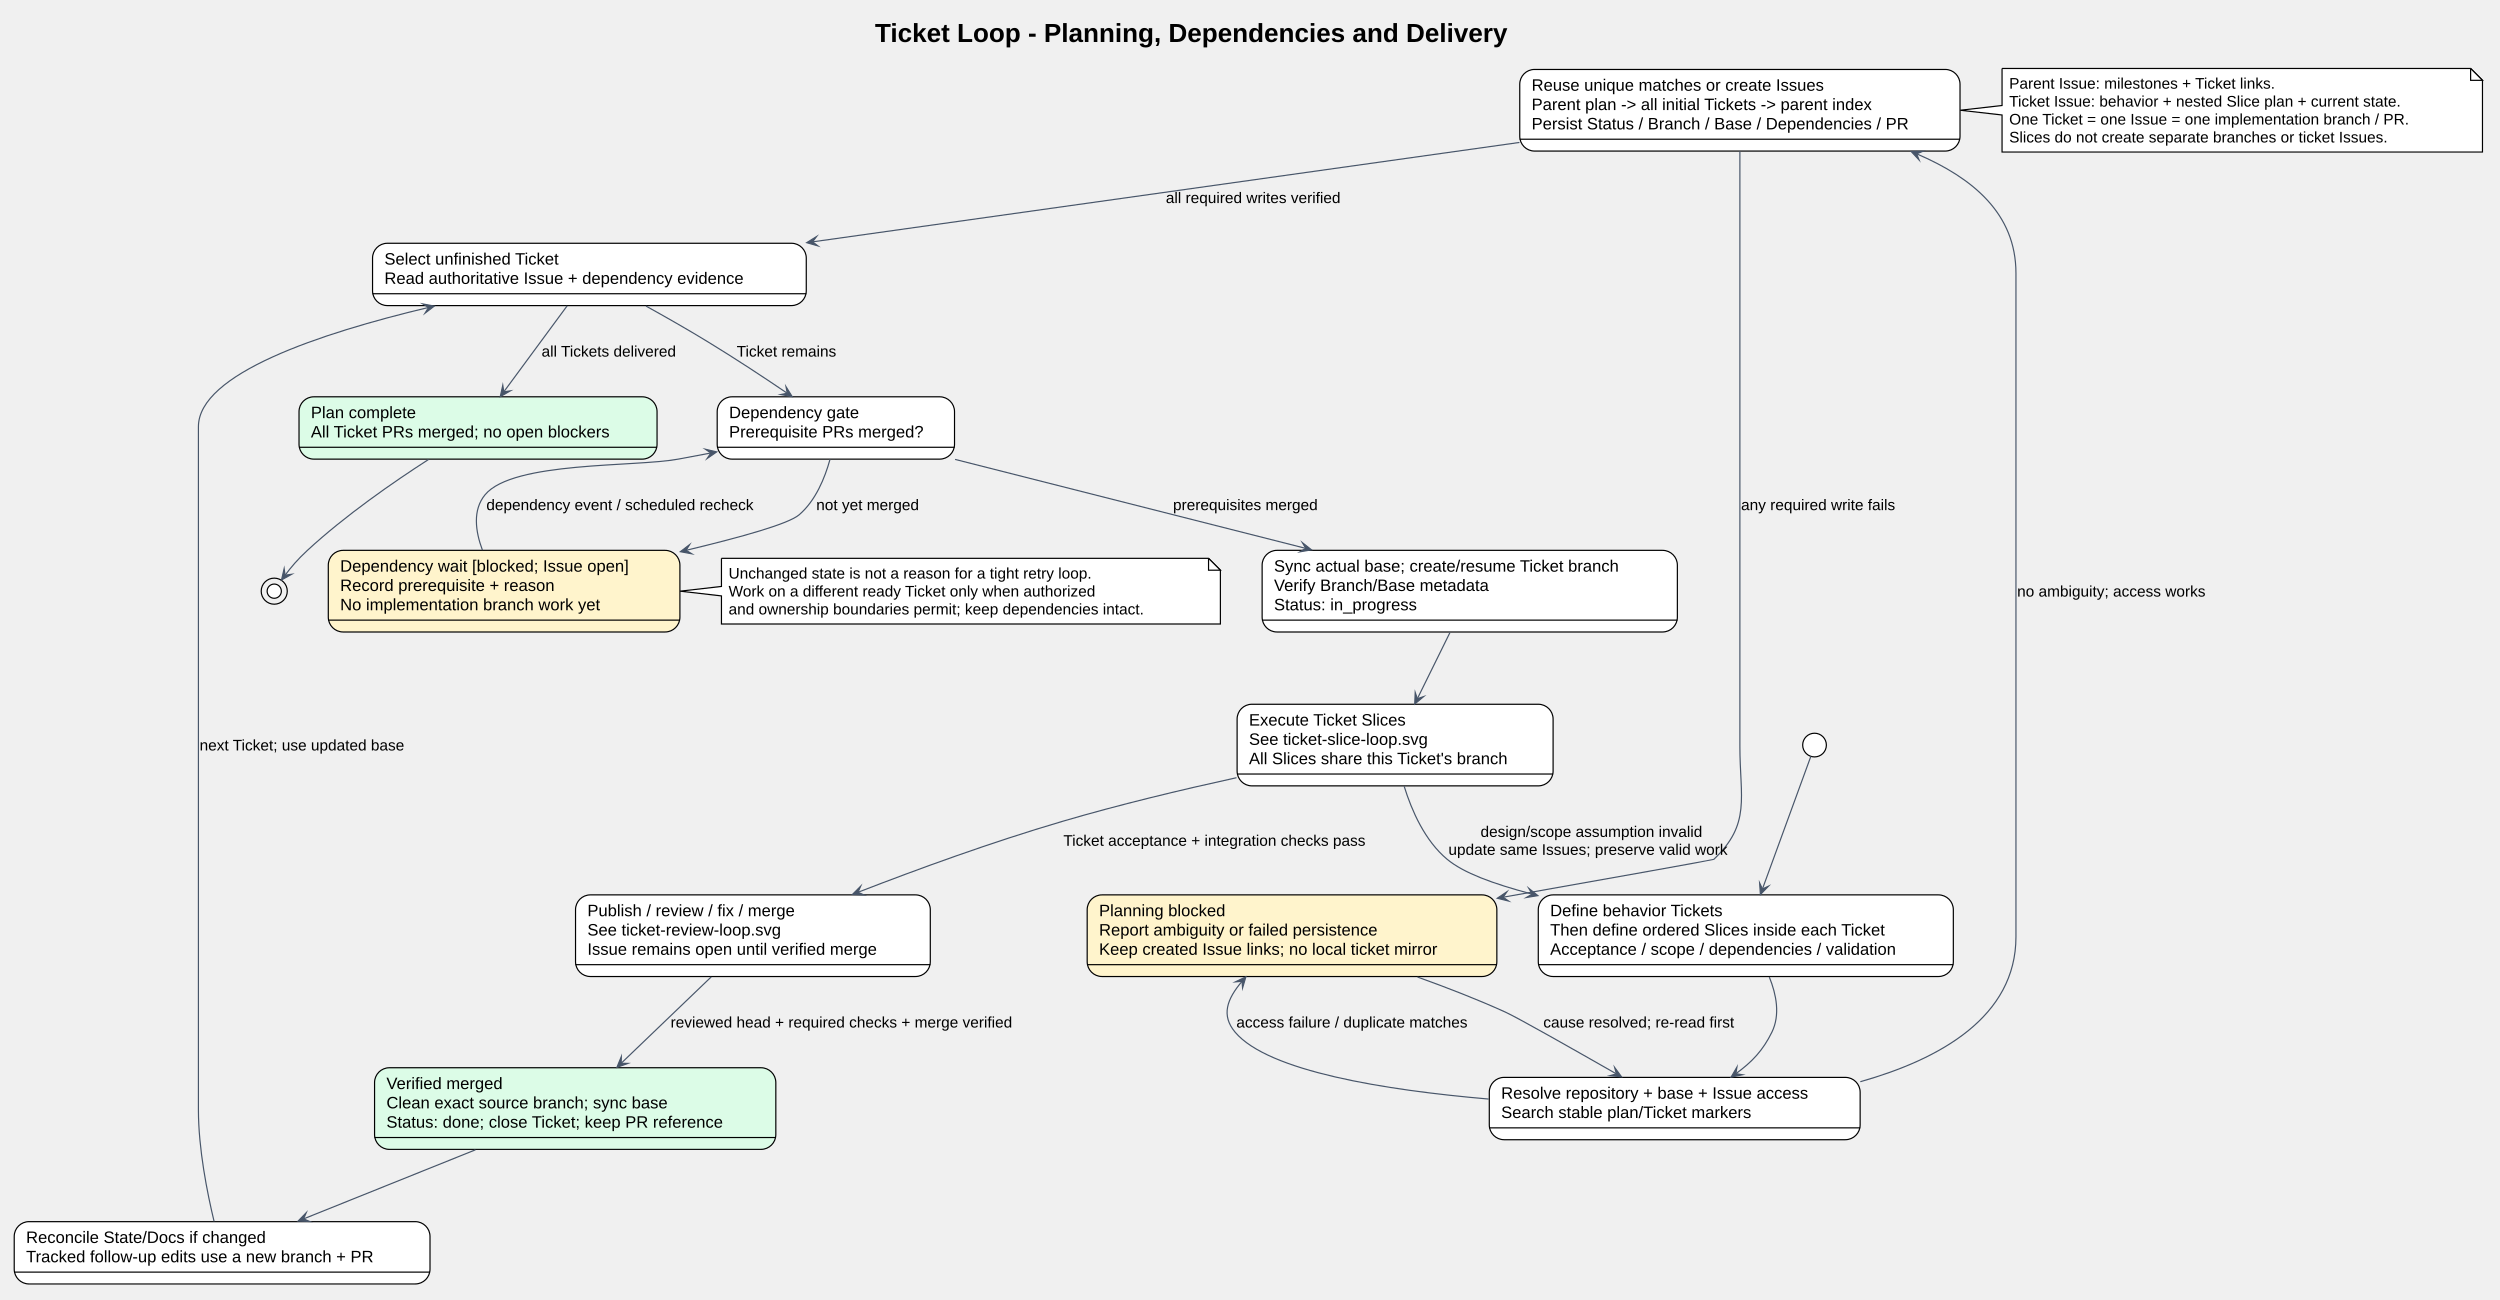
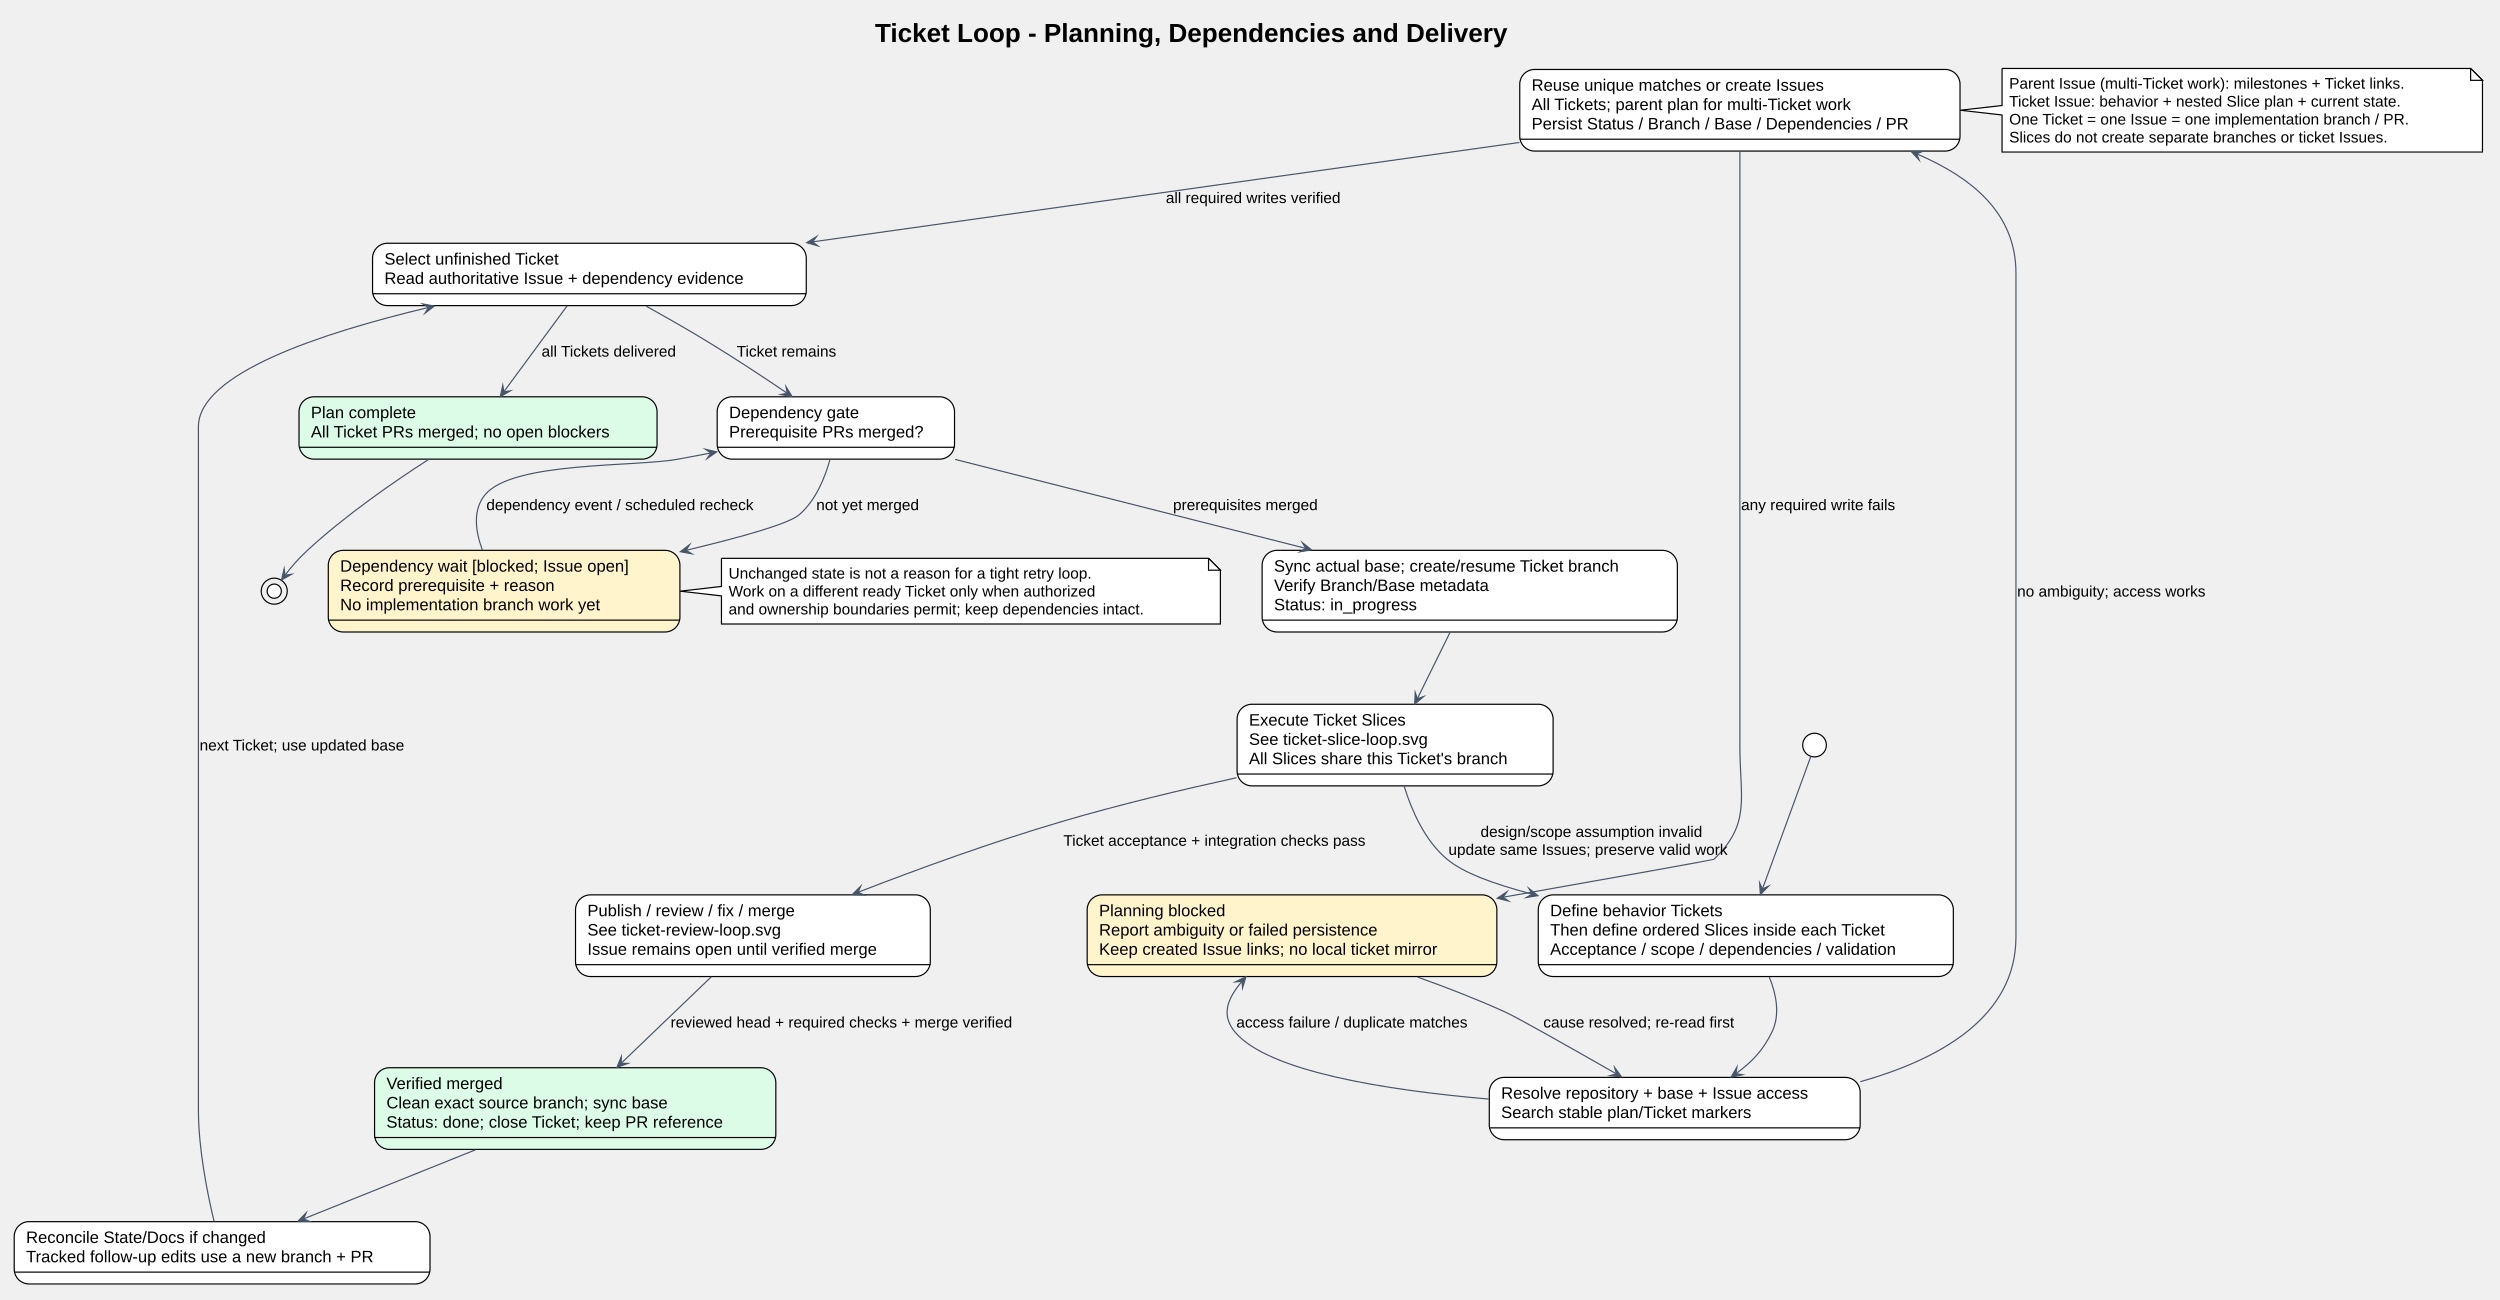
<svg xmlns="http://www.w3.org/2000/svg" contentStyleType="text/css" data-diagram-type="STATE" height="1097px" preserveAspectRatio="none" style="width:2110px;height:1097px;background:#FFFFFF;" version="1.1" viewBox="0 0 2110 1097" width="2110px" zoomAndPan="magnify">
  <defs />
  <g>
    <g class="title" data-source-line="5">
      <text fill="#000000" font-family="Arial" font-size="22" font-weight="700" lengthAdjust="spacing" textLength="631.297" x="738.455" y="35.421">Ticket Loop - Planning, Dependencies and Delivery</text>
    </g>
    <g class="entity" data-qualified-name="plan" data-source-line="7" id="ent0001">
      <rect fill="#FFFFFF" height="68.891" rx="12.5" ry="12.5" style="stroke:#000000;stroke-width:1;" width="350.299" x="1298.31" y="755.289" />
      <line style="stroke:#000000;stroke-width:1;" x1="1298.31" x2="1648.609" y1="814.18" y2="814.18" />
      <text fill="#000000" font-family="Arial" font-size="14" lengthAdjust="spacing" textLength="165.69" x="1308.31" y="773.284">Define behavior Tickets</text>
      <text fill="#000000" font-family="Arial" font-size="14" lengthAdjust="spacing" textLength="318.322" x="1308.31" y="789.581">Then define ordered Slices inside each Ticket</text>
      <text fill="#000000" font-family="Arial" font-size="14" lengthAdjust="spacing" textLength="330.299" x="1308.31" y="805.878">Acceptance / scope / dependencies / validation</text>
    </g>
    <g class="entity" data-qualified-name="lookup" data-source-line="8" id="ent0002">
      <rect fill="#FFFFFF" height="52.594" rx="12.5" ry="12.5" style="stroke:#000000;stroke-width:1;" width="313.002" x="1256.96" y="909.319" />
      <line style="stroke:#000000;stroke-width:1;" x1="1256.96" x2="1569.962" y1="951.913" y2="951.913" />
      <text fill="#000000" font-family="Arial" font-size="14" lengthAdjust="spacing" textLength="293.002" x="1266.96" y="927.314">Resolve repository + base + Issue access</text>
      <text fill="#000000" font-family="Arial" font-size="14" lengthAdjust="spacing" textLength="239.545" x="1266.96" y="943.611">Search stable plan/Ticket markers</text>
    </g>
    <g class="entity" data-qualified-name="persist" data-source-line="9" id="ent0003">
      <rect fill="#FFFFFF" height="68.891" rx="12.5" ry="12.5" style="stroke:#000000;stroke-width:1;" width="371.586" x="1282.67" y="58.609" />
      <line style="stroke:#000000;stroke-width:1;" x1="1282.67" x2="1654.256" y1="117.5" y2="117.5" />
      <text fill="#000000" font-family="Arial" font-size="14" lengthAdjust="spacing" textLength="276.131" x="1292.67" y="76.605">Reuse unique matches or create Issues</text>
-       <text fill="#000000" font-family="Arial" font-size="14" lengthAdjust="spacing" textLength="334.394" x="1292.67" y="92.901">Parent plan -&gt; all initial Tickets -&gt; parent index</text>
+       <text fill="#000000" font-family="Arial" font-size="14" lengthAdjust="spacing" textLength="311.151" x="1292.67" y="92.901">All Tickets; parent plan for multi-Ticket work</text>
      <text fill="#000000" font-family="Arial" font-size="14" lengthAdjust="spacing" textLength="351.586" x="1292.67" y="109.198">Persist Status / Branch / Base / Dependencies / PR</text>
    </g>
    <g class="entity" data-qualified-name="plan_blocked" data-source-line="10" id="ent0004">
      <rect fill="#FFF4CC" height="68.891" rx="12.5" ry="12.5" style="stroke:#000000;stroke-width:1;" width="345.76" x="917.58" y="755.289" />
      <line style="stroke:#000000;stroke-width:1;" x1="917.58" x2="1263.34" y1="814.18" y2="814.18" />
      <text fill="#000000" font-family="Arial" font-size="14" lengthAdjust="spacing" textLength="119.403" x="927.58" y="773.284">Planning blocked</text>
      <text fill="#000000" font-family="Arial" font-size="14" lengthAdjust="spacing" textLength="269.384" x="927.58" y="789.581">Report ambiguity or failed persistence</text>
      <text fill="#000000" font-family="Arial" font-size="14" lengthAdjust="spacing" textLength="325.76" x="927.58" y="805.878">Keep created Issue links; no local ticket mirror</text>
    </g>
    <g class="entity" data-qualified-name="select" data-source-line="11" id="ent0005">
      <rect fill="#FFFFFF" height="52.594" rx="12.5" ry="12.5" style="stroke:#000000;stroke-width:1;" width="366.062" x="314.43" y="205.319" />
      <line style="stroke:#000000;stroke-width:1;" x1="314.43" x2="680.492" y1="247.913" y2="247.913" />
      <text fill="#000000" font-family="Arial" font-size="14" lengthAdjust="spacing" textLength="167.433" x="324.43" y="223.315">Select unfinished Ticket</text>
      <text fill="#000000" font-family="Arial" font-size="14" lengthAdjust="spacing" textLength="346.062" x="324.43" y="239.611">Read authoritative Issue + dependency evidence</text>
    </g>
    <g class="entity" data-qualified-name="dependency" data-source-line="12" id="ent0006">
      <rect fill="#FFFFFF" height="52.594" rx="12.5" ry="12.5" style="stroke:#000000;stroke-width:1;" width="200.305" x="605.31" y="334.909" />
      <line style="stroke:#000000;stroke-width:1;" x1="605.31" x2="805.615" y1="377.503" y2="377.503" />
      <text fill="#000000" font-family="Arial" font-size="14" lengthAdjust="spacing" textLength="124.141" x="615.31" y="352.904">Dependency gate</text>
      <text fill="#000000" font-family="Arial" font-size="14" lengthAdjust="spacing" textLength="180.305" x="615.31" y="369.201">Prerequisite PRs merged?</text>
    </g>
    <g class="entity" data-qualified-name="wait_dep" data-source-line="13" id="ent0007">
      <rect fill="#FFF4CC" height="68.891" rx="12.5" ry="12.5" style="stroke:#000000;stroke-width:1;" width="296.76" x="277.08" y="464.499" />
      <line style="stroke:#000000;stroke-width:1;" x1="277.08" x2="573.84" y1="523.39" y2="523.39" />
      <text fill="#000000" font-family="Arial" font-size="14" lengthAdjust="spacing" textLength="276.76" x="287.08" y="482.495">Dependency wait [blocked; Issue open]</text>
      <text fill="#000000" font-family="Arial" font-size="14" lengthAdjust="spacing" textLength="206.568" x="287.08" y="498.791">Record prerequisite + reason</text>
      <text fill="#000000" font-family="Arial" font-size="14" lengthAdjust="spacing" textLength="252.697" x="287.08" y="515.088">No implementation branch work yet</text>
    </g>
    <g class="entity" data-qualified-name="branch" data-source-line="14" id="ent0008">
      <rect fill="#FFFFFF" height="68.891" rx="12.5" ry="12.5" style="stroke:#000000;stroke-width:1;" width="350.456" x="1065.24" y="464.499" />
      <line style="stroke:#000000;stroke-width:1;" x1="1065.24" x2="1415.696" y1="523.39" y2="523.39" />
      <text fill="#000000" font-family="Arial" font-size="14" lengthAdjust="spacing" textLength="330.456" x="1075.24" y="482.495">Sync actual base; create/resume Ticket branch</text>
      <text fill="#000000" font-family="Arial" font-size="14" lengthAdjust="spacing" textLength="205.994" x="1075.24" y="498.791">Verify Branch/Base metadata</text>
      <text fill="#000000" font-family="Arial" font-size="14" lengthAdjust="spacing" textLength="134.593" x="1075.24" y="515.088">Status: in_progress</text>
    </g>
    <g class="entity" data-qualified-name="slices" data-source-line="15" id="ent0009">
      <rect fill="#FFFFFF" height="68.891" rx="12.5" ry="12.5" style="stroke:#000000;stroke-width:1;" width="266.695" x="1044.12" y="594.389" />
      <line style="stroke:#000000;stroke-width:1;" x1="1044.12" x2="1310.815" y1="653.28" y2="653.28" />
      <text fill="#000000" font-family="Arial" font-size="14" lengthAdjust="spacing" textLength="147.936" x="1054.12" y="612.385">Execute Ticket Slices</text>
      <text fill="#000000" font-family="Arial" font-size="14" lengthAdjust="spacing" textLength="170.16" x="1054.12" y="628.681">See ticket-slice-loop.svg</text>
      <text fill="#000000" font-family="Arial" font-size="14" lengthAdjust="spacing" textLength="246.695" x="1054.12" y="644.978">All Slices share this Ticket's branch</text>
    </g>
    <g class="entity" data-qualified-name="deliver" data-source-line="16" id="ent0010">
      <rect fill="#FFFFFF" height="68.891" rx="12.5" ry="12.5" style="stroke:#000000;stroke-width:1;" width="299.419" x="485.75" y="755.289" />
      <line style="stroke:#000000;stroke-width:1;" x1="485.75" x2="785.169" y1="814.18" y2="814.18" />
      <text fill="#000000" font-family="Arial" font-size="14" lengthAdjust="spacing" textLength="200.218" x="495.75" y="773.284">Publish / review / fix / merge</text>
      <text fill="#000000" font-family="Arial" font-size="14" lengthAdjust="spacing" textLength="185.384" x="495.75" y="789.581">See ticket-review-loop.svg</text>
      <text fill="#000000" font-family="Arial" font-size="14" lengthAdjust="spacing" textLength="279.419" x="495.75" y="805.878">Issue remains open until verified merge</text>
    </g>
    <g class="entity" data-qualified-name="done" data-source-line="17" id="ent0011">
      <rect fill="#DCFCE7" height="68.891" rx="12.5" ry="12.5" style="stroke:#000000;stroke-width:1;" width="338.664" x="316.13" y="901.179" />
      <line style="stroke:#000000;stroke-width:1;" x1="316.13" x2="654.794" y1="960.07" y2="960.07" />
      <text fill="#000000" font-family="Arial" font-size="14" lengthAdjust="spacing" textLength="112.998" x="326.13" y="919.174">Verified merged</text>
      <text fill="#000000" font-family="Arial" font-size="14" lengthAdjust="spacing" textLength="266.349" x="326.13" y="935.471">Clean exact source branch; sync base</text>
      <text fill="#000000" font-family="Arial" font-size="14" lengthAdjust="spacing" textLength="318.664" x="326.13" y="951.768">Status: done; close Ticket; keep PR reference</text>
    </g>
    <g class="entity" data-qualified-name="state_docs" data-source-line="18" id="ent0012">
      <rect fill="#FFFFFF" height="52.594" rx="12.5" ry="12.5" style="stroke:#000000;stroke-width:1;" width="350.928" x="12" y="1031.069" />
      <line style="stroke:#000000;stroke-width:1;" x1="12" x2="362.928" y1="1073.663" y2="1073.663" />
      <text fill="#000000" font-family="Arial" font-size="14" lengthAdjust="spacing" textLength="226.256" x="22" y="1049.064">Reconcile State/Docs if changed</text>
      <text fill="#000000" font-family="Arial" font-size="14" lengthAdjust="spacing" textLength="330.928" x="22" y="1065.361">Tracked follow-up edits use a new branch + PR</text>
    </g>
    <g class="entity" data-qualified-name="complete" data-source-line="19" id="ent0013">
      <rect fill="#DCFCE7" height="52.594" rx="12.5" ry="12.5" style="stroke:#000000;stroke-width:1;" width="302.167" x="252.38" y="334.909" />
      <line style="stroke:#000000;stroke-width:1;" x1="252.38" x2="554.547" y1="377.503" y2="377.503" />
      <text fill="#000000" font-family="Arial" font-size="14" lengthAdjust="spacing" textLength="99.627" x="262.38" y="352.904">Plan complete</text>
      <text fill="#000000" font-family="Arial" font-size="14" lengthAdjust="spacing" textLength="282.167" x="262.38" y="369.201">All Ticket PRs merged; no open blockers</text>
    </g>
    <g class="start_entity" data-qualified-name=".start." data-source-line="21" id="ent0014">
      <ellipse cx="1531.46" cy="628.839" fill="#FFFFFF" rx="10" ry="10" style="stroke:#000000;stroke-width:1;" />
    </g>
    <g class="end_entity" data-qualified-name=".end." data-source-line="39" id="ent0033">
      <ellipse cx="231.46" cy="498.949" fill="none" rx="11" ry="11" style="stroke:#000000;stroke-width:1;" />
      <ellipse cx="231.46" cy="498.949" fill="#FFFFFF" rx="6" ry="6" style="stroke:#000000;stroke-width:1;" />
    </g>
    <g class="entity" data-qualified-name="GMN35" data-source-line="42" id="ent0036">
      <path d="M1689.73,57.779 L1689.73,89.049 L1654.38,93.049 L1689.73,97.049 L1689.73,128.311 A0,0 0 0 0 1689.73,128.311 L2095.207,128.311 A0,0 0 0 0 2095.207,128.311 L2095.207,67.779 L2085.207,57.779 L1689.73,57.779 A0,0 0 0 0 1689.73,57.779" fill="#FFFFFF" style="stroke:#000000;stroke-width:1;" />
      <path d="M2085.207,57.779 L2085.207,67.779 L2095.207,67.779 L2085.207,57.779" fill="#FFFFFF" style="stroke:#000000;stroke-width:1;" />
-       <text fill="#000000" font-family="Arial" font-size="13" lengthAdjust="spacing" textLength="255.976" x="1695.73" y="74.846">Parent Issue: milestones + Ticket links.</text>
+       <text fill="#000000" font-family="Arial" font-size="13" lengthAdjust="spacing" textLength="383.081" x="1695.73" y="74.846">Parent Issue (multi-Ticket work): milestones + Ticket links.</text>
      <text fill="#000000" font-family="Arial" font-size="13" lengthAdjust="spacing" textLength="380.878" x="1695.73" y="89.979">Ticket Issue: behavior + nested Slice plan + current state.</text>
      <text fill="#000000" font-family="Arial" font-size="13" lengthAdjust="spacing" textLength="384.478" x="1695.73" y="105.112">One Ticket = one Issue = one implementation branch / PR.</text>
      <text fill="#000000" font-family="Arial" font-size="13" lengthAdjust="spacing" textLength="361.156" x="1695.73" y="120.245">Slices do not create separate branches or ticket Issues.</text>
    </g>
    <g class="entity" data-qualified-name="GMN38" data-source-line="48" id="ent0039">
      <path d="M608.91,471.249 L608.91,494.949 L573.98,498.949 L608.91,502.949 L608.91,526.648 A0,0 0 0 0 608.91,526.648 L1030.009,526.648 A0,0 0 0 0 1030.009,526.648 L1030.009,481.249 L1020.009,471.249 L608.91,471.249 A0,0 0 0 0 608.91,471.249" fill="#FFFFFF" style="stroke:#000000;stroke-width:1;" />
      <path d="M1020.009,471.249 L1020.009,481.249 L1030.009,481.249 L1020.009,471.249" fill="#FFFFFF" style="stroke:#000000;stroke-width:1;" />
      <text fill="#000000" font-family="Arial" font-size="13" lengthAdjust="spacing" textLength="351.54" x="614.91" y="488.316">Unchanged state is not a reason for a tight retry loop.</text>
      <text fill="#000000" font-family="Arial" font-size="13" lengthAdjust="spacing" textLength="355.304" x="614.91" y="503.449">Work on a different ready Ticket only when authorized</text>
      <text fill="#000000" font-family="Arial" font-size="13" lengthAdjust="spacing" textLength="400.099" x="614.91" y="518.582">and ownership boundaries permit; keep dependencies intact.</text>
    </g>
    <g class="link" data-entity-1="ent0014" data-entity-2="ent0001" data-link-type="dependency" data-source-line="21" id="lnk15">
      <path d="M1528.35,638.379 C1520.46,659.979 1501.115,712.982 1487.495,750.293" fill="none" id="*start*-to-plan" style="stroke:#475569;stroke-width:1;" />
      <polygon fill="#475569" points="1485.78,754.989,1492.624,747.907,1487.495,750.293,1485.109,745.163,1485.78,754.989" style="stroke:#475569;stroke-width:1;stroke-linejoin:miter;stroke-miterlimit:10;" />
    </g>
    <g class="link" data-entity-1="ent0001" data-entity-2="ent0002" data-link-type="dependency" data-source-line="22" id="lnk16">
      <path d="M1493.3,824.639 C1499.29,839.399 1502.61,856.619 1495.46,871.179 C1487.93,886.529 1478.75,896.287 1465.08,906.187" fill="none" id="plan-to-lookup" style="stroke:#475569;stroke-width:1;" />
      <polygon fill="#475569" points="1461.03,909.119,1470.665,907.08,1465.08,906.187,1465.973,900.601,1461.03,909.119" style="stroke:#475569;stroke-width:1;stroke-linejoin:miter;stroke-miterlimit:10;" />
    </g>
    <g class="link" data-entity-1="ent0002" data-entity-2="ent0003" data-link-type="dependency" data-source-line="23" id="lnk17">
      <path d="M1570.11,912.969 C1637.65,893.909 1701.46,858.079 1701.46,790.729 C1701.46,230.609 1701.46,230.609 1701.46,230.609 C1701.46,180.329 1665.166,150.177 1617.636,129.827" fill="none" id="lookup-to-persist" style="stroke:#475569;stroke-width:1;" />
      <polygon fill="#475569" points="1613.04,127.859,1619.739,135.079,1617.636,129.827,1622.888,127.725,1613.04,127.859" style="stroke:#475569;stroke-width:1;stroke-linejoin:miter;stroke-miterlimit:10;" />
      <text fill="#000000" font-family="Arial" font-size="13" lengthAdjust="spacing" textLength="180.394" x="1702.46" y="503.516">no ambiguity; access works</text>
    </g>
    <g class="link" data-entity-1="ent0002" data-entity-2="ent0004" data-link-type="dependency" data-source-line="24" id="lnk18">
      <path d="M1256.48,927.609 C1168.22,920.009 1070.3,904.169 1042.46,871.179 C1030.51,856.999 1035.483,843.31 1048.273,828.25" fill="none" id="lookup-to-plan_blocked" style="stroke:#475569;stroke-width:1;" />
      <polygon fill="#475569" points="1051.51,824.439,1042.635,828.71,1048.273,828.25,1048.733,833.889,1051.51,824.439" style="stroke:#475569;stroke-width:1;stroke-linejoin:miter;stroke-miterlimit:10;" />
      <text fill="#000000" font-family="Arial" font-size="13" lengthAdjust="spacing" textLength="222.124" x="1043.46" y="867.246">access failure / duplicate matches</text>
    </g>
    <g class="link" data-entity-1="ent0004" data-entity-2="ent0002" data-link-type="dependency" data-source-line="26" id="lnk20">
      <path d="M1196.38,824.619 C1221.02,833.449 1246.93,843.499 1270.46,854.179 C1280.48,858.719 1326.149,884.598 1364.239,906.368" fill="none" id="plan_blocked-to-lookup" style="stroke:#475569;stroke-width:1;" />
      <polygon fill="#475569" points="1368.58,908.849,1362.751,900.911,1364.239,906.368,1358.781,907.856,1368.58,908.849" style="stroke:#475569;stroke-width:1;stroke-linejoin:miter;stroke-miterlimit:10;" />
      <text fill="#000000" font-family="Arial" font-size="13" lengthAdjust="spacing" textLength="183.523" x="1302.53" y="867.246">cause resolved; re-read first</text>
    </g>
    <g class="link" data-entity-1="ent0003" data-entity-2="ent0004" data-link-type="dependency" data-source-line="25" id="lnk19">
      <path d="M1468.46,127.719 C1468.46,155.359 1468.46,195.519 1468.46,230.609 C1468.46,230.609 1468.46,230.609 1468.46,629.839 C1468.46,673.369 1478.01,695.279 1446.46,725.289 C1446,725.719 1358.953,741.237 1268.623,757.247" fill="none" id="persist-to-plan_blocked" style="stroke:#475569;stroke-width:1;" />
      <polygon fill="#475569" points="1263.7,758.119,1273.26,760.487,1268.623,757.247,1271.864,752.61,1263.7,758.119" style="stroke:#475569;stroke-width:1;stroke-linejoin:miter;stroke-miterlimit:10;" />
      <text fill="#000000" font-family="Arial" font-size="13" lengthAdjust="spacing" textLength="150.56" x="1469.46" y="430.566">any required write fails</text>
    </g>
    <g class="link" data-entity-1="ent0003" data-entity-2="ent0005" data-link-type="dependency" data-source-line="27" id="lnk21">
      <path d="M1282.39,120.219 C1109.34,144.559 857.981,179.913 685.801,204.123" fill="none" id="persist-to-select" style="stroke:#475569;stroke-width:1;" />
      <polygon fill="#475569" points="680.85,204.819,690.319,207.527,685.801,204.123,689.205,199.605,680.85,204.819" style="stroke:#475569;stroke-width:1;stroke-linejoin:miter;stroke-miterlimit:10;" />
      <text fill="#000000" font-family="Arial" font-size="13" lengthAdjust="spacing" textLength="171.171" x="983.96" y="171.386">all required writes verified</text>
    </g>
    <g class="link" data-entity-1="ent0005" data-entity-2="ent0006" data-link-type="dependency" data-source-line="28" id="lnk22">
      <path d="M545.22,258.329 C561.62,267.409 579.99,277.869 596.46,287.909 C620.89,302.799 643.542,317.743 664.452,331.923" fill="none" id="select-to-dependency" style="stroke:#475569;stroke-width:1;" />
      <polygon fill="#475569" points="668.59,334.729,663.386,326.368,664.452,331.923,658.896,332.989,668.59,334.729" style="stroke:#475569;stroke-width:1;stroke-linejoin:miter;stroke-miterlimit:10;" />
      <text fill="#000000" font-family="Arial" font-size="13" lengthAdjust="spacing" textLength="96.053" x="621.75" y="300.976">Ticket remains</text>
    </g>
    <g class="link" data-entity-1="ent0005" data-entity-2="ent0013" data-link-type="dependency" data-source-line="29" id="lnk23">
      <path d="M478.67,258.129 C462.27,280.379 441.575,308.474 425.195,330.714" fill="none" id="select-to-complete" style="stroke:#475569;stroke-width:1;" />
      <polygon fill="#475569" points="422.23,334.739,430.788,329.865,425.195,330.714,424.346,325.121,422.23,334.739" style="stroke:#475569;stroke-width:1;stroke-linejoin:miter;stroke-miterlimit:10;" />
      <text fill="#000000" font-family="Arial" font-size="13" lengthAdjust="spacing" textLength="130.311" x="457.09" y="300.976">all Tickets delivered</text>
    </g>
    <g class="link" data-entity-1="ent0006" data-entity-2="ent0007" data-link-type="dependency" data-source-line="30" id="lnk24">
      <path d="M700.53,387.709 C696.21,403.359 688.37,422.609 674.46,434.499 C665.59,442.099 627.142,452.933 579.082,464.463" fill="none" id="dependency-to-wait_dep" style="stroke:#475569;stroke-width:1;" />
      <polygon fill="#475569" points="574.22,465.629,583.905,467.419,579.082,464.463,582.038,459.64,574.22,465.629" style="stroke:#475569;stroke-width:1;stroke-linejoin:miter;stroke-miterlimit:10;" />
      <text fill="#000000" font-family="Arial" font-size="13" lengthAdjust="spacing" textLength="100.852" x="688.89" y="430.566">not yet merged</text>
    </g>
    <g class="link" data-entity-1="ent0007" data-entity-2="ent0006" data-link-type="dependency" data-source-line="31" id="lnk25">
      <path d="M407.15,464.279 C401.27,448.519 398.71,430.419 409.46,417.499 C433.03,389.199 536.26,394.279 572.46,387.499 C582.98,385.539 589.037,384.398 599.987,382.328" fill="none" id="wait_dep-to-dependency" style="stroke:#475569;stroke-width:1;" />
      <polygon fill="#475569" points="604.9,381.399,595.314,379.141,599.987,382.328,596.8,387.002,604.9,381.399" style="stroke:#475569;stroke-width:1;stroke-linejoin:miter;stroke-miterlimit:10;" />
      <text fill="#000000" font-family="Arial" font-size="13" lengthAdjust="spacing" textLength="255.918" x="410.46" y="430.566">dependency event / scheduled recheck</text>
    </g>
    <g class="link" data-entity-1="ent0006" data-entity-2="ent0008" data-link-type="dependency" data-source-line="32" id="lnk26">
      <path d="M806.09,387.739 C891.15,409.319 1008.834,439.18 1102.084,462.84" fill="none" id="dependency-to-branch" style="stroke:#475569;stroke-width:1;" />
      <polygon fill="#475569" points="1106.93,464.069,1099.19,457.979,1102.084,462.84,1097.223,465.733,1106.93,464.069" style="stroke:#475569;stroke-width:1;stroke-linejoin:miter;stroke-miterlimit:10;" />
      <text fill="#000000" font-family="Arial" font-size="13" lengthAdjust="spacing" textLength="139.934" x="990.01" y="430.566">prerequisites merged</text>
    </g>
    <g class="link" data-entity-1="ent0008" data-entity-2="ent0009" data-link-type="dependency" data-source-line="33" id="lnk27">
      <path d="M1223.75,533.889 C1214.56,552.529 1205.409,571.104 1196.249,589.704" fill="none" id="branch-to-slices" style="stroke:#475569;stroke-width:1;" />
      <polygon fill="#475569" points="1194.04,594.189,1201.605,587.883,1196.249,589.704,1194.428,584.348,1194.04,594.189" style="stroke:#475569;stroke-width:1;stroke-linejoin:miter;stroke-miterlimit:10;" />
    </g>
    <g class="link" data-entity-1="ent0009" data-entity-2="ent0010" data-link-type="dependency" data-source-line="34" id="lnk28">
      <path d="M1043.63,656.379 C996.75,666.639 943.96,679.299 896.46,693.289 C836.41,710.969 774.852,733.433 724.132,753.083" fill="none" id="slices-to-deliver" style="stroke:#475569;stroke-width:1;" />
      <polygon fill="#475569" points="719.47,754.889,729.307,755.368,724.132,753.083,726.417,747.908,719.47,754.889" style="stroke:#475569;stroke-width:1;stroke-linejoin:miter;stroke-miterlimit:10;" />
      <text fill="#000000" font-family="Arial" font-size="13" lengthAdjust="spacing" textLength="291.846" x="897.46" y="713.856">Ticket acceptance + integration checks pass</text>
    </g>
    <g class="link" data-entity-1="ent0009" data-entity-2="ent0001" data-link-type="dependency" data-source-line="35" id="lnk29">
      <path d="M1185.1,663.569 C1191.48,684.249 1202.65,709.669 1221.46,725.289 C1235.13,736.629 1259.406,745.722 1293.156,754.642" fill="none" id="slices-to-plan" style="stroke:#475569;stroke-width:1;" />
      <polygon fill="#475569" points="1297.99,755.919,1290.311,749.753,1293.156,754.642,1288.267,757.487,1297.99,755.919" style="stroke:#475569;stroke-width:1;stroke-linejoin:miter;stroke-miterlimit:10;" />
      <text fill="#000000" font-family="Arial" font-size="13" lengthAdjust="spacing" textLength="212.45" x="1249.552" y="706.356">design/scope assumption invalid</text>
      <text fill="#000000" font-family="Arial" font-size="13" lengthAdjust="spacing" textLength="266.633" x="1222.46" y="721.489">update same Issues; preserve valid work</text>
    </g>
    <g class="link" data-entity-1="ent0010" data-entity-2="ent0011" data-link-type="dependency" data-source-line="36" id="lnk30">
      <path d="M600.3,824.469 C576.31,847.479 548.278,874.368 524.278,897.388" fill="none" id="deliver-to-done" style="stroke:#475569;stroke-width:1;" />
      <polygon fill="#475569" points="520.67,900.849,529.934,897.506,524.278,897.388,524.396,891.733,520.67,900.849" style="stroke:#475569;stroke-width:1;stroke-linejoin:miter;stroke-miterlimit:10;" />
      <text fill="#000000" font-family="Arial" font-size="13" lengthAdjust="spacing" textLength="333.912" x="565.96" y="867.246">reviewed head + required checks + merge verified</text>
    </g>
    <g class="link" data-entity-1="ent0011" data-entity-2="ent0012" data-link-type="dependency" data-source-line="37" id="lnk31">
      <path d="M401.26,970.449 C353.76,989.539 299.979,1011.145 256.219,1028.735" fill="none" id="done-to-state_docs" style="stroke:#475569;stroke-width:1;" />
      <polygon fill="#475569" points="251.58,1030.599,261.423,1030.954,256.219,1028.735,258.439,1023.531,251.58,1030.599" style="stroke:#475569;stroke-width:1;stroke-linejoin:miter;stroke-miterlimit:10;" />
    </g>
    <g class="link" data-entity-1="ent0012" data-entity-2="ent0005" data-link-type="dependency" data-source-line="38" id="lnk32">
      <path d="M180.69,1030.869 C174.89,1006.769 167.46,969.499 167.46,936.619 C167.46,360.209 167.46,360.209 167.46,360.209 C167.46,315.439 269.566,281.449 361.706,259.479" fill="none" id="state_docs-to-select" style="stroke:#475569;stroke-width:1;" />
      <polygon fill="#475569" points="366.57,258.319,356.888,256.516,361.706,259.479,358.743,264.298,366.57,258.319" style="stroke:#475569;stroke-width:1;stroke-linejoin:miter;stroke-miterlimit:10;" />
      <text fill="#000000" font-family="Arial" font-size="13" lengthAdjust="spacing" textLength="197.317" x="168.46" y="633.406">next Ticket; use updated base</text>
    </g>
    <g class="link" data-entity-1="ent0013" data-entity-2="ent0033" data-link-type="dependency" data-source-line="39" id="lnk34">
      <path d="M361.62,387.829 C331.69,407.109 291.23,435.169 259.46,464.499 C251.12,472.209 245.948,478.375 240.608,485.466" fill="none" id="complete-to-*end*" style="stroke:#475569;stroke-width:1;" />
      <polygon fill="#475569" points="237.6,489.459,246.21,484.677,240.608,485.466,239.82,479.864,237.6,489.459" style="stroke:#475569;stroke-width:1;stroke-linejoin:miter;stroke-miterlimit:10;" />
    </g>
  </g>
</svg>
